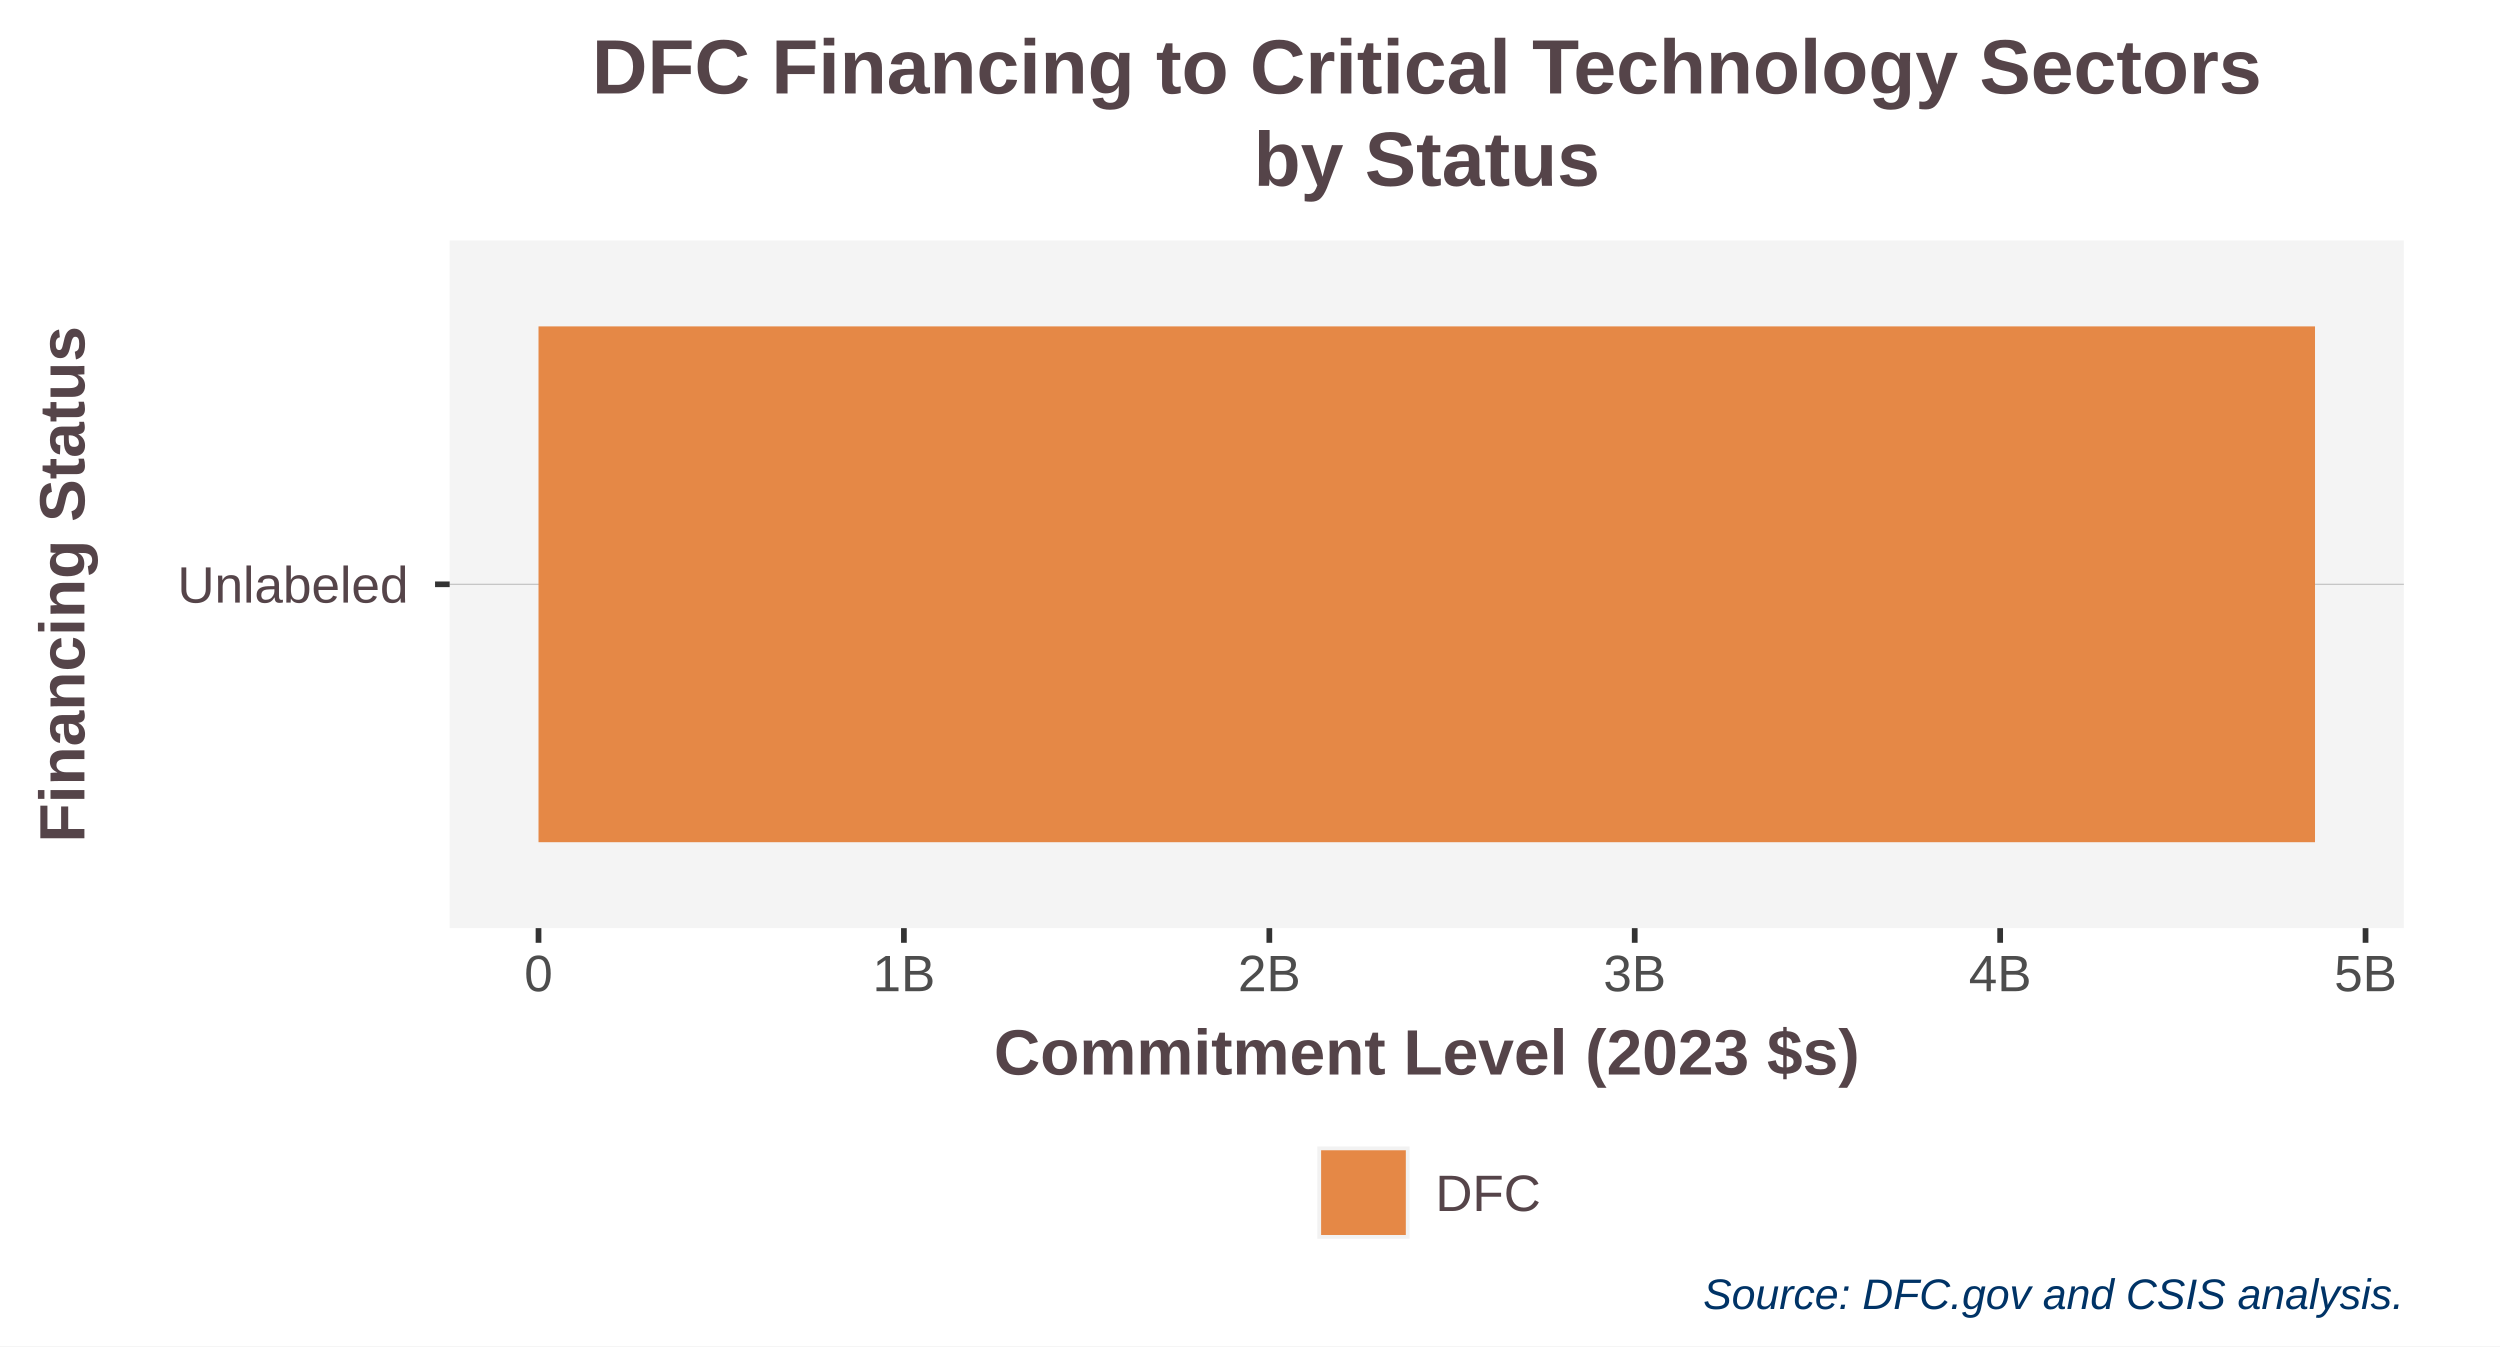
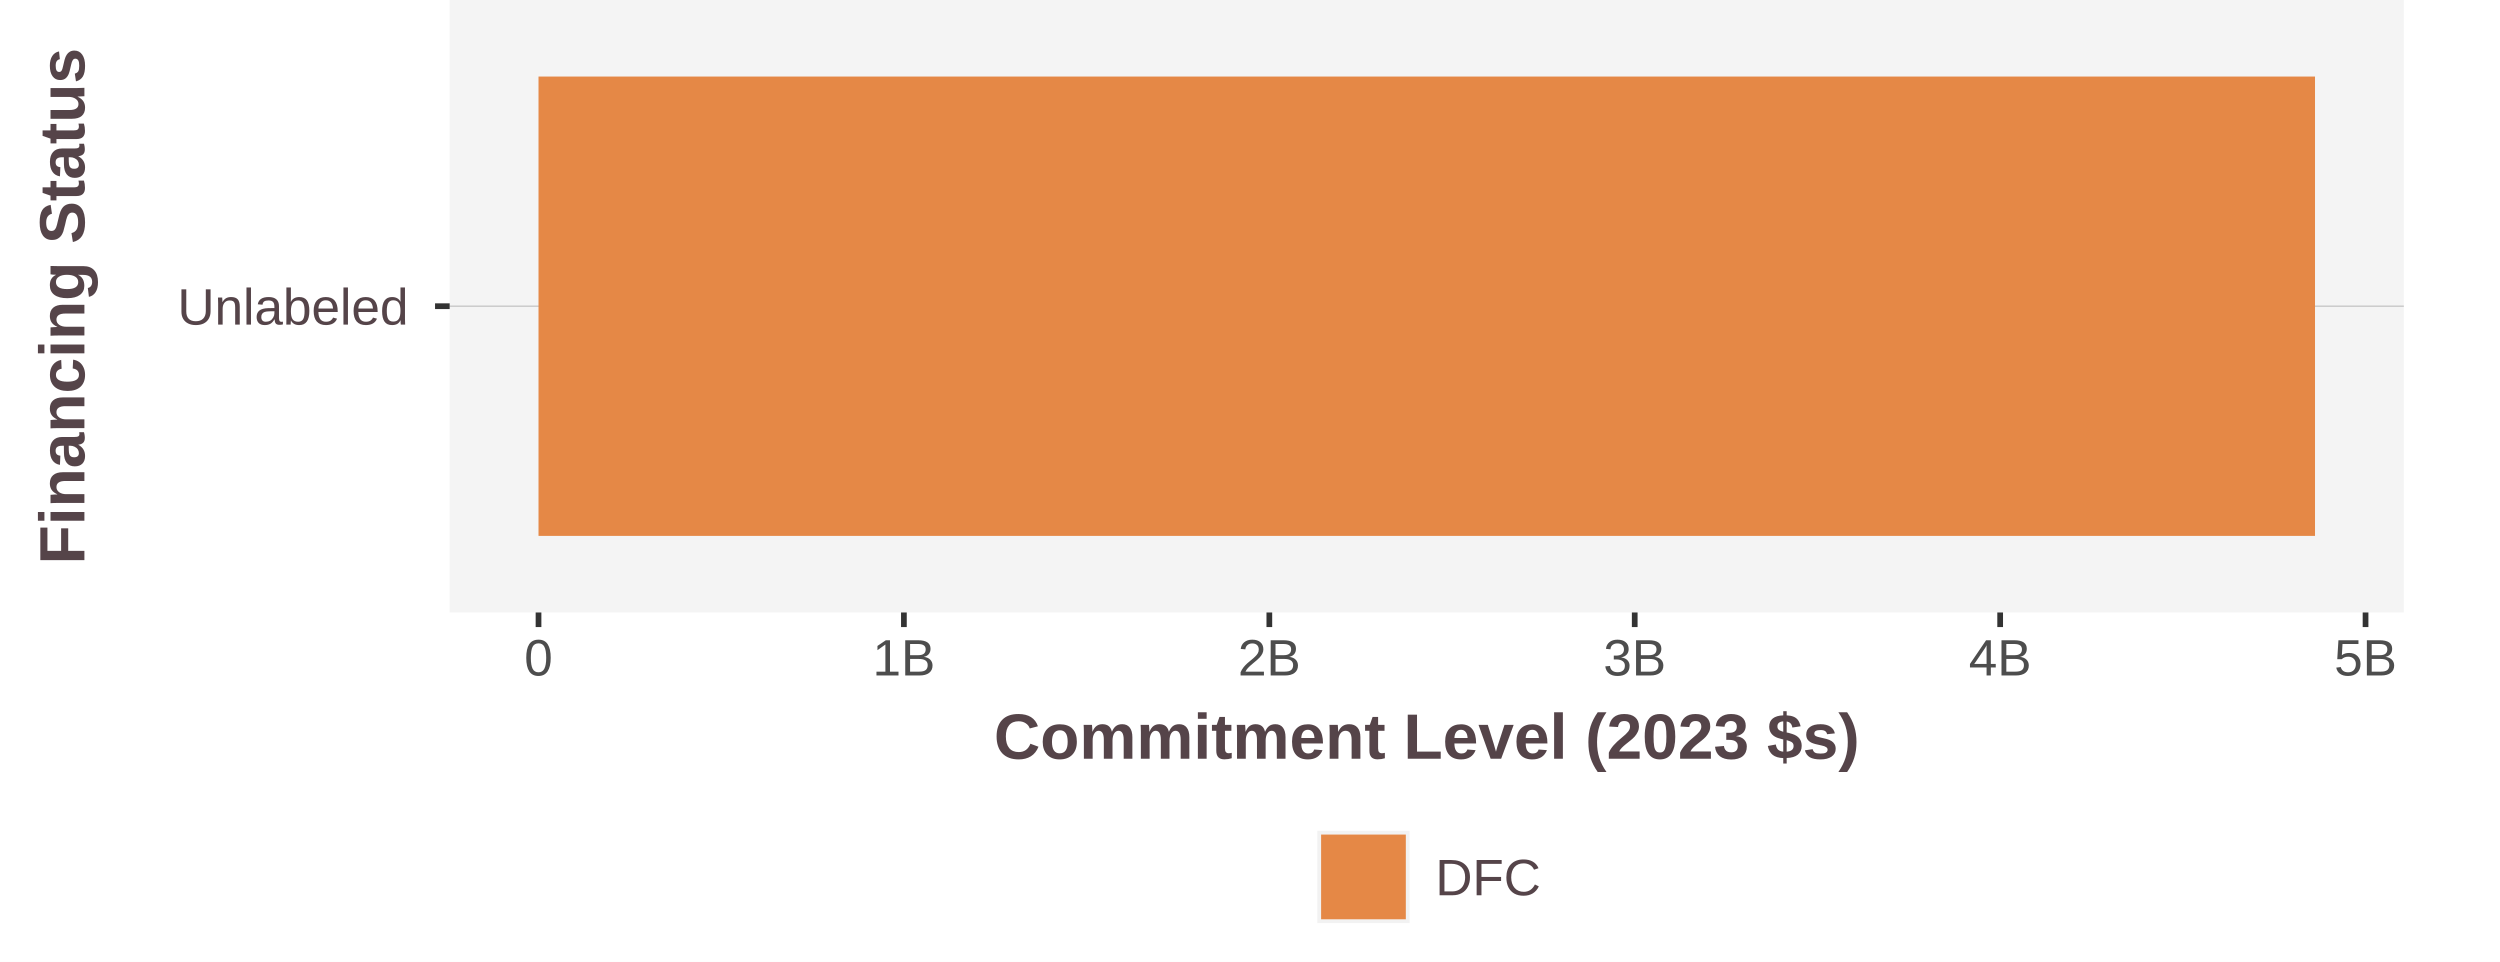
- <svg xmlns="http://www.w3.org/2000/svg" class="svglite" width="468.00pt" height="252.00pt" viewBox="0 0 468.00 252.00">
+ <svg xmlns="http://www.w3.org/2000/svg" class="svglite" width="468.00pt" height="180.00pt" viewBox="0 0 468.00 180.00">
  <defs>
    <style type="text/css">
    .svglite line, .svglite polyline, .svglite polygon, .svglite path, .svglite rect, .svglite circle {
      fill: none;
      stroke: #000000;
      stroke-linecap: round;
      stroke-linejoin: round;
      stroke-miterlimit: 10.00;
    }
    .svglite text {
      white-space: pre;
    }
  </style>
  </defs>
  <rect width="100%" height="100%" style="stroke: none; fill: #FFFFFF;" />
  <defs>
-     <clipPath id="cpMC4wMHw0NjguMDB8MC4wMHwyNTIuMDA=">
-       <rect x="0.00" y="0.00" width="468.00" height="252.00" />
+     <clipPath id="cpMC4wMHw0NjguMDB8MC4wMHwxODAuMDA=">
+       <rect x="0.00" y="0.00" width="468.00" height="180.00" />
    </clipPath>
  </defs>
-   <g clip-path="url(#cpMC4wMHw0NjguMDB8MC4wMHwyNTIuMDA=)">
-     <rect x="0.00" y="0.00" width="468.00" height="252.00" style="stroke-width: 1.07; stroke: #FFFFFF; fill: #FFFFFF;" />
+   <g clip-path="url(#cpMC4wMHw0NjguMDB8MC4wMHwxODAuMDA=)">
+     <rect x="0.00" y="0.00" width="468.00" height="180.00" style="stroke-width: 1.07; stroke: #FFFFFF; fill: #FFFFFF;" />
  </g>
  <defs>
-     <clipPath id="cpODQuMTh8NDUwLjAwfDQ1LjAxfDE3My43NQ==">
-       <rect x="84.18" y="45.01" width="365.82" height="128.74" />
+     <clipPath id="cpODQuMTh8NDUwLjAwfDAuMDB8MTE0LjY1">
+       <rect x="84.18" y="0.00" width="365.82" height="114.65" />
    </clipPath>
  </defs>
-   <g clip-path="url(#cpODQuMTh8NDUwLjAwfDQ1LjAxfDE3My43NQ==)">
-     <rect x="84.18" y="45.01" width="365.82" height="128.74" style="stroke-width: 1.07; stroke: none; fill: #F4F4F4;" />
-     <polyline points="84.18,109.38 450.00,109.38 " style="stroke-width: 0.21; stroke: #BEBEBE; stroke-linecap: butt;" />
-     <rect x="100.81" y="61.10" width="332.56" height="96.56" style="stroke-width: 1.07; stroke: none; stroke-linecap: butt; stroke-linejoin: miter; fill: #E58846;" />
+   <g clip-path="url(#cpODQuMTh8NDUwLjAwfDAuMDB8MTE0LjY1)">
+     <rect x="84.18" y="0.00" width="365.82" height="114.65" style="stroke-width: 1.07; stroke: none; fill: #F4F4F4;" />
+     <polyline points="84.18,57.32 450.00,57.32 " style="stroke-width: 0.21; stroke: #BEBEBE; stroke-linecap: butt;" />
+     <rect x="100.81" y="14.33" width="332.56" height="85.99" style="stroke-width: 1.07; stroke: none; stroke-linecap: butt; stroke-linejoin: miter; fill: #E58846;" />
  </g>
-   <g clip-path="url(#cpMC4wMHw0NjguMDB8MC4wMHwyNTIuMDA=)">
-     <text x="76.46" y="112.81" text-anchor="end" style="font-size: 9.60px;fill: #554449; font-family: &quot;Arial&quot;;" textLength="43.20px" lengthAdjust="spacingAndGlyphs">Unlabeled</text>
-     <polyline points="81.44,109.38 84.18,109.38 " style="stroke-width: 1.07; stroke: #333333; stroke-linecap: butt;" />
-     <polyline points="100.81,176.49 100.81,173.75 " style="stroke-width: 1.07; stroke: #333333; stroke-linecap: butt;" />
-     <polyline points="169.21,176.49 169.21,173.75 " style="stroke-width: 1.07; stroke: #333333; stroke-linecap: butt;" />
-     <polyline points="237.62,176.49 237.62,173.75 " style="stroke-width: 1.07; stroke: #333333; stroke-linecap: butt;" />
-     <polyline points="306.02,176.49 306.02,173.75 " style="stroke-width: 1.07; stroke: #333333; stroke-linecap: butt;" />
-     <polyline points="374.43,176.49 374.43,173.75 " style="stroke-width: 1.07; stroke: #333333; stroke-linecap: butt;" />
-     <polyline points="442.83,176.49 442.83,173.75 " style="stroke-width: 1.07; stroke: #333333; stroke-linecap: butt;" />
-     <text x="100.81" y="185.55" text-anchor="middle" style="font-size: 9.60px;fill: #4D4D4D; font-family: &quot;Arial&quot;;" textLength="5.34px" lengthAdjust="spacingAndGlyphs">0</text>
-     <text x="169.21" y="185.55" text-anchor="middle" style="font-size: 9.60px;fill: #4D4D4D; font-family: &quot;Arial&quot;;" textLength="11.73px" lengthAdjust="spacingAndGlyphs">1B</text>
-     <text x="237.62" y="185.55" text-anchor="middle" style="font-size: 9.60px;fill: #4D4D4D; font-family: &quot;Arial&quot;;" textLength="11.73px" lengthAdjust="spacingAndGlyphs">2B</text>
-     <text x="306.02" y="185.55" text-anchor="middle" style="font-size: 9.60px;fill: #4D4D4D; font-family: &quot;Arial&quot;;" textLength="11.73px" lengthAdjust="spacingAndGlyphs">3B</text>
-     <text x="374.43" y="185.55" text-anchor="middle" style="font-size: 9.60px;fill: #4D4D4D; font-family: &quot;Arial&quot;;" textLength="11.73px" lengthAdjust="spacingAndGlyphs">4B</text>
-     <text x="442.83" y="185.55" text-anchor="middle" style="font-size: 9.60px;fill: #4D4D4D; font-family: &quot;Arial&quot;;" textLength="11.73px" lengthAdjust="spacingAndGlyphs">5B</text>
-     <text x="267.09" y="201.15" text-anchor="middle" style="font-size: 12.00px; font-weight: bold;fill: #554449; font-family: &quot;Arial&quot;;" textLength="162.06px" lengthAdjust="spacingAndGlyphs">Commitment Level (2023 $s)</text>
-     <text transform="translate(15.80,109.38) rotate(-90)" text-anchor="middle" style="font-size: 12.00px; font-weight: bold;fill: #554449; font-family: &quot;Arial&quot;;" textLength="96.67px" lengthAdjust="spacingAndGlyphs">Financing Status</text>
-     <rect x="243.77" y="214.62" width="46.65" height="17.28" style="stroke-width: 1.07; stroke: none; fill: #FFFFFF;" />
-     <rect x="246.60" y="214.62" width="17.28" height="17.28" style="stroke-width: 1.07; stroke: none; fill: #F2F2F2;" />
-     <rect x="247.31" y="215.33" width="15.86" height="15.86" style="stroke-width: 1.07; stroke: none; stroke-linecap: butt; stroke-linejoin: miter; fill: #E58846;" />
-     <text x="268.71" y="226.70" style="font-size: 9.60px;fill: #554449; font-family: &quot;Arial&quot;;" textLength="19.71px" lengthAdjust="spacingAndGlyphs">DFC</text>
-     <text x="267.09" y="17.50" text-anchor="middle" style="font-size: 14.40px; font-weight: bold;fill: #554449; font-family: &quot;Arial&quot;;" textLength="312.41px" lengthAdjust="spacingAndGlyphs">DFC Financing to Critical Technology Sectors</text>
-     <text x="267.09" y="34.78" text-anchor="middle" style="font-size: 14.40px; font-weight: bold;fill: #554449; font-family: &quot;Arial&quot;;" textLength="64.79px" lengthAdjust="spacingAndGlyphs">by Status</text>
-     <text x="450.00" y="245.05" text-anchor="end" style="font-size: 8.00px; font-style: italic;fill: #003366; font-family: &quot;Arial&quot;;" textLength="131.20px" lengthAdjust="spacingAndGlyphs">Source: DFC.gov and CSIS analysis.</text>
+   <g clip-path="url(#cpMC4wMHw0NjguMDB8MC4wMHwxODAuMDA=)">
+     <text x="76.46" y="60.76" text-anchor="end" style="font-size: 9.60px;fill: #554449; font-family: &quot;Arial&quot;;" textLength="43.20px" lengthAdjust="spacingAndGlyphs">Unlabeled</text>
+     <polyline points="81.44,57.32 84.18,57.32 " style="stroke-width: 1.07; stroke: #333333; stroke-linecap: butt;" />
+     <polyline points="100.81,117.39 100.81,114.65 " style="stroke-width: 1.07; stroke: #333333; stroke-linecap: butt;" />
+     <polyline points="169.21,117.39 169.21,114.65 " style="stroke-width: 1.07; stroke: #333333; stroke-linecap: butt;" />
+     <polyline points="237.62,117.39 237.62,114.65 " style="stroke-width: 1.07; stroke: #333333; stroke-linecap: butt;" />
+     <polyline points="306.02,117.39 306.02,114.65 " style="stroke-width: 1.07; stroke: #333333; stroke-linecap: butt;" />
+     <polyline points="374.43,117.39 374.43,114.65 " style="stroke-width: 1.07; stroke: #333333; stroke-linecap: butt;" />
+     <polyline points="442.83,117.39 442.83,114.65 " style="stroke-width: 1.07; stroke: #333333; stroke-linecap: butt;" />
+     <text x="100.81" y="126.45" text-anchor="middle" style="font-size: 9.60px;fill: #4D4D4D; font-family: &quot;Arial&quot;;" textLength="5.34px" lengthAdjust="spacingAndGlyphs">0</text>
+     <text x="169.21" y="126.45" text-anchor="middle" style="font-size: 9.60px;fill: #4D4D4D; font-family: &quot;Arial&quot;;" textLength="11.73px" lengthAdjust="spacingAndGlyphs">1B</text>
+     <text x="237.62" y="126.45" text-anchor="middle" style="font-size: 9.60px;fill: #4D4D4D; font-family: &quot;Arial&quot;;" textLength="11.73px" lengthAdjust="spacingAndGlyphs">2B</text>
+     <text x="306.02" y="126.45" text-anchor="middle" style="font-size: 9.60px;fill: #4D4D4D; font-family: &quot;Arial&quot;;" textLength="11.73px" lengthAdjust="spacingAndGlyphs">3B</text>
+     <text x="374.43" y="126.45" text-anchor="middle" style="font-size: 9.60px;fill: #4D4D4D; font-family: &quot;Arial&quot;;" textLength="11.73px" lengthAdjust="spacingAndGlyphs">4B</text>
+     <text x="442.83" y="126.45" text-anchor="middle" style="font-size: 9.60px;fill: #4D4D4D; font-family: &quot;Arial&quot;;" textLength="11.73px" lengthAdjust="spacingAndGlyphs">5B</text>
+     <text x="267.09" y="142.04" text-anchor="middle" style="font-size: 12.00px; font-weight: bold;fill: #554449; font-family: &quot;Arial&quot;;" textLength="162.06px" lengthAdjust="spacingAndGlyphs">Commitment Level (2023 $s)</text>
+     <text transform="translate(15.80,57.32) rotate(-90)" text-anchor="middle" style="font-size: 12.00px; font-weight: bold;fill: #554449; font-family: &quot;Arial&quot;;" textLength="96.67px" lengthAdjust="spacingAndGlyphs">Financing Status</text>
+     <rect x="243.77" y="155.52" width="46.65" height="17.28" style="stroke-width: 1.07; stroke: none; fill: #FFFFFF;" />
+     <rect x="246.60" y="155.52" width="17.28" height="17.28" style="stroke-width: 1.07; stroke: none; fill: #F2F2F2;" />
+     <rect x="247.31" y="156.23" width="15.86" height="15.86" style="stroke-width: 1.07; stroke: none; stroke-linecap: butt; stroke-linejoin: miter; fill: #E58846;" />
+     <text x="268.71" y="167.59" style="font-size: 9.60px;fill: #554449; font-family: &quot;Arial&quot;;" textLength="19.71px" lengthAdjust="spacingAndGlyphs">DFC</text>
  </g>
</svg>
